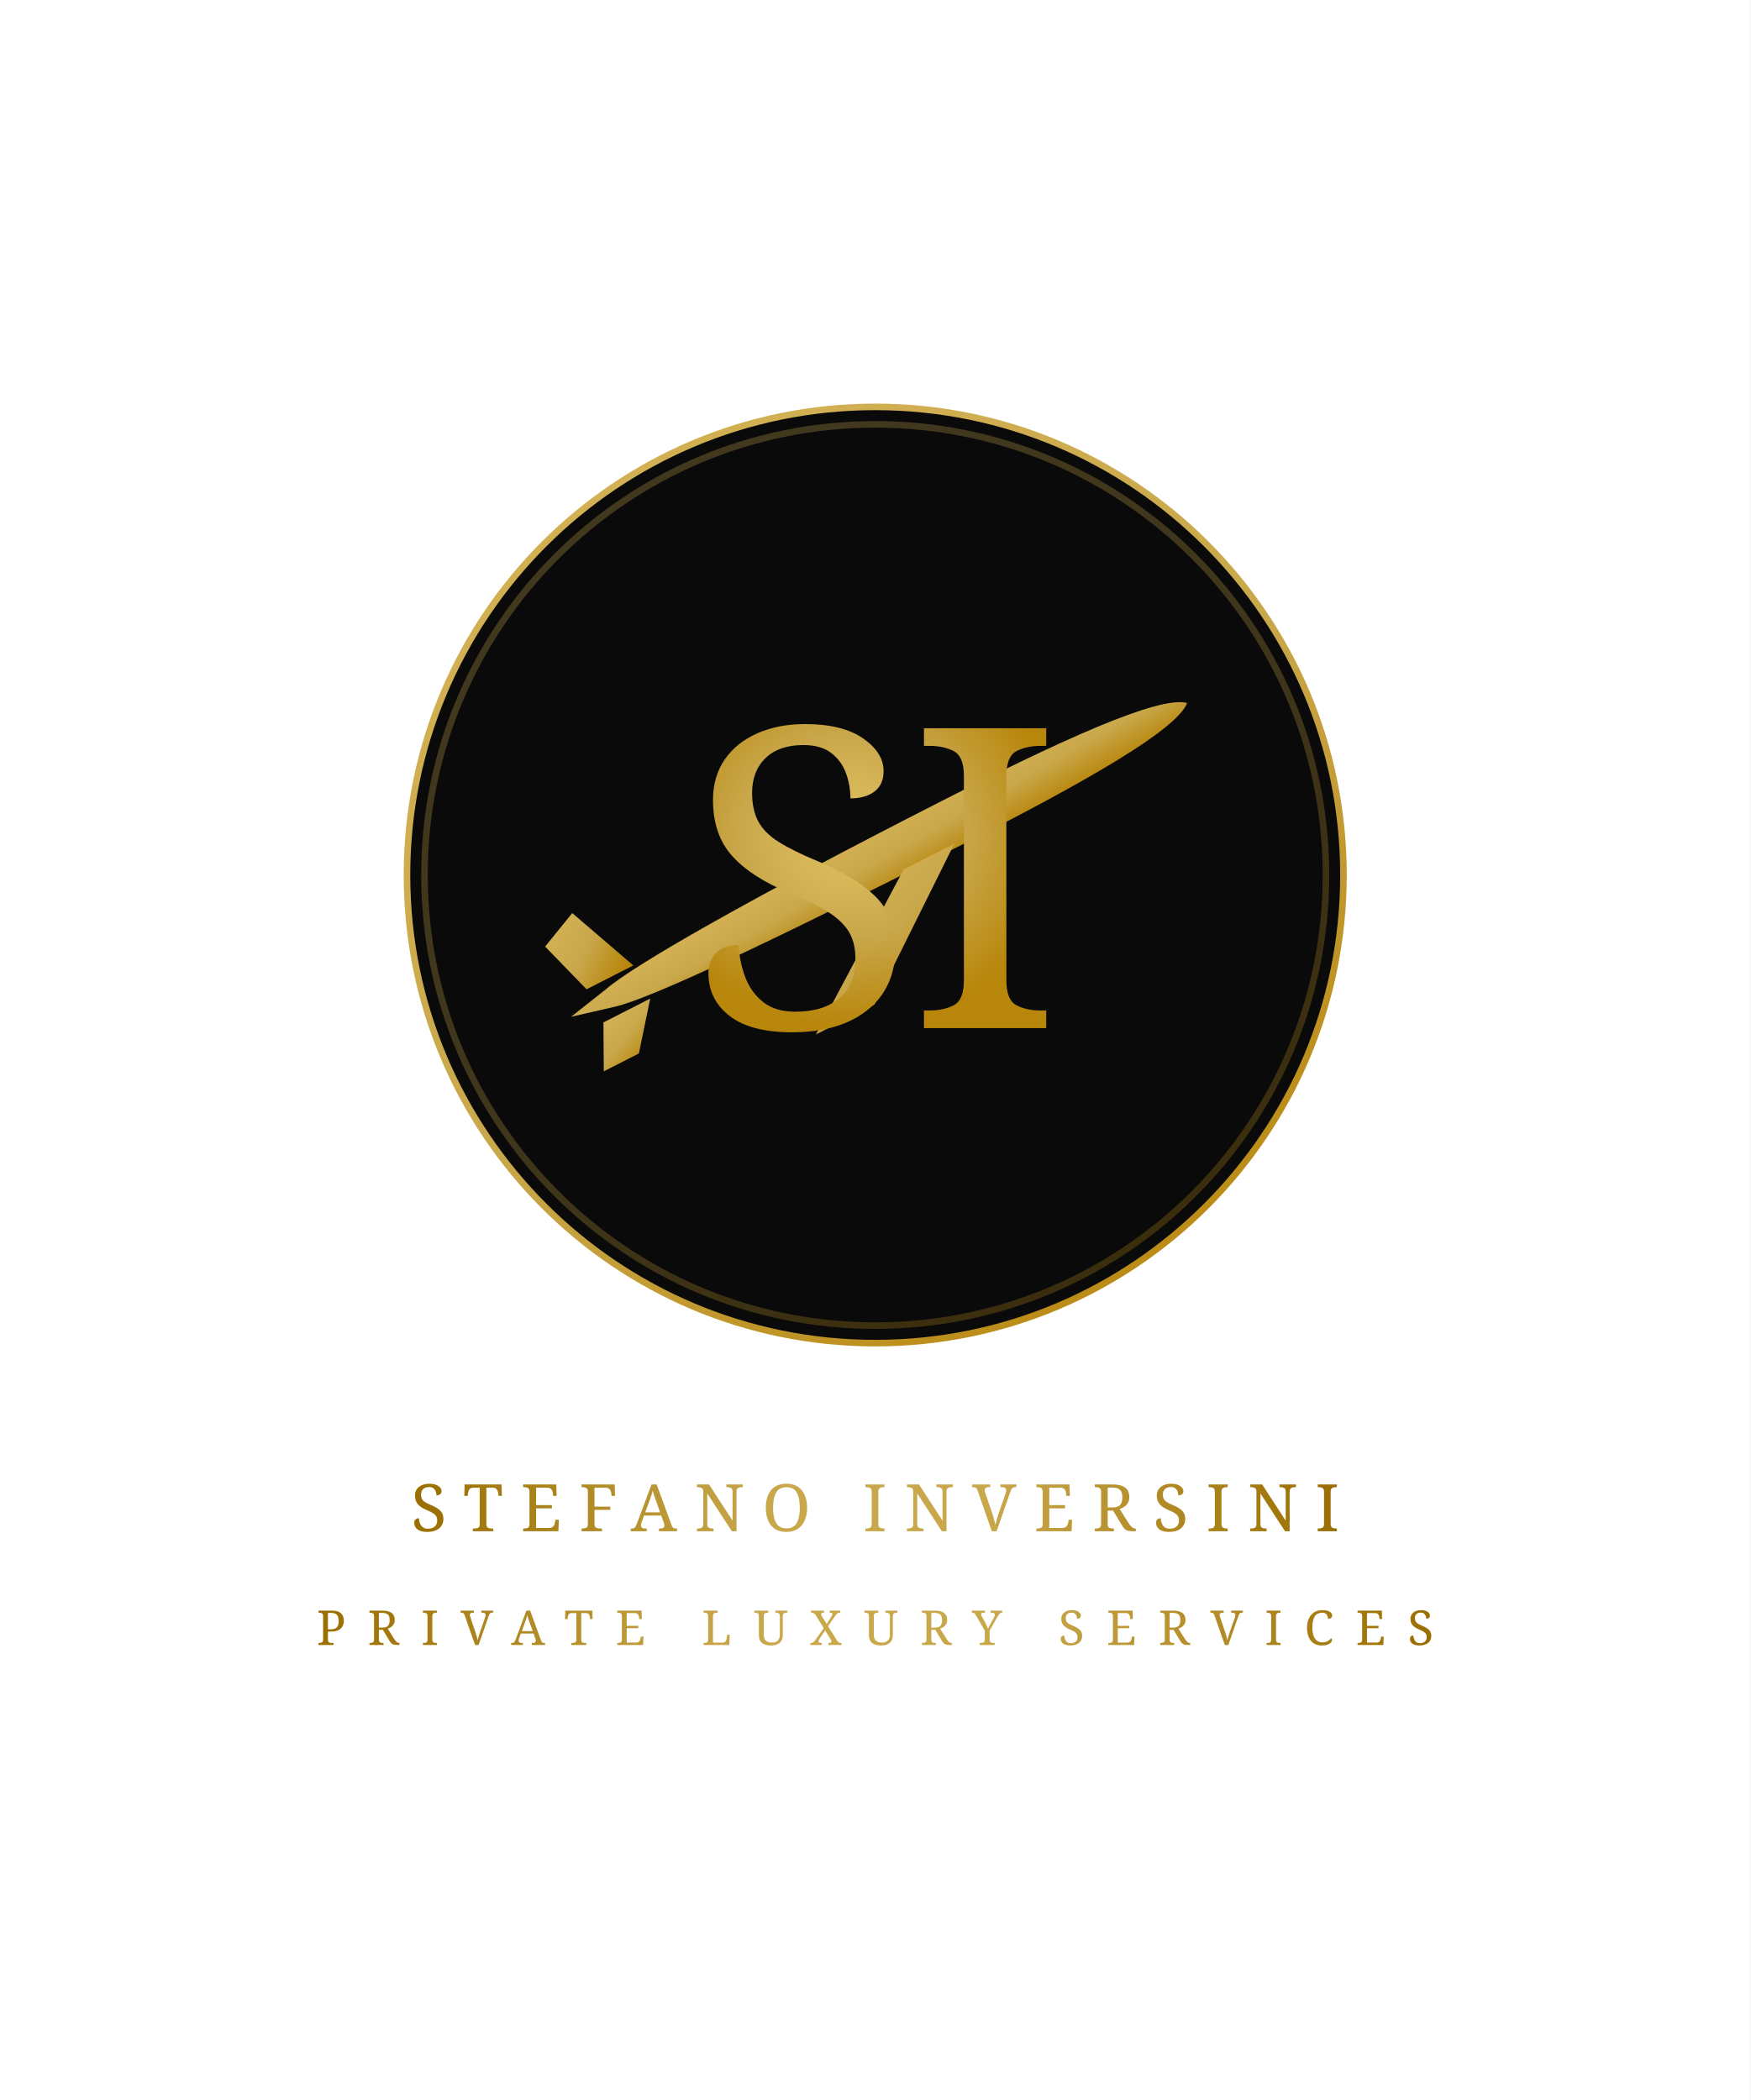
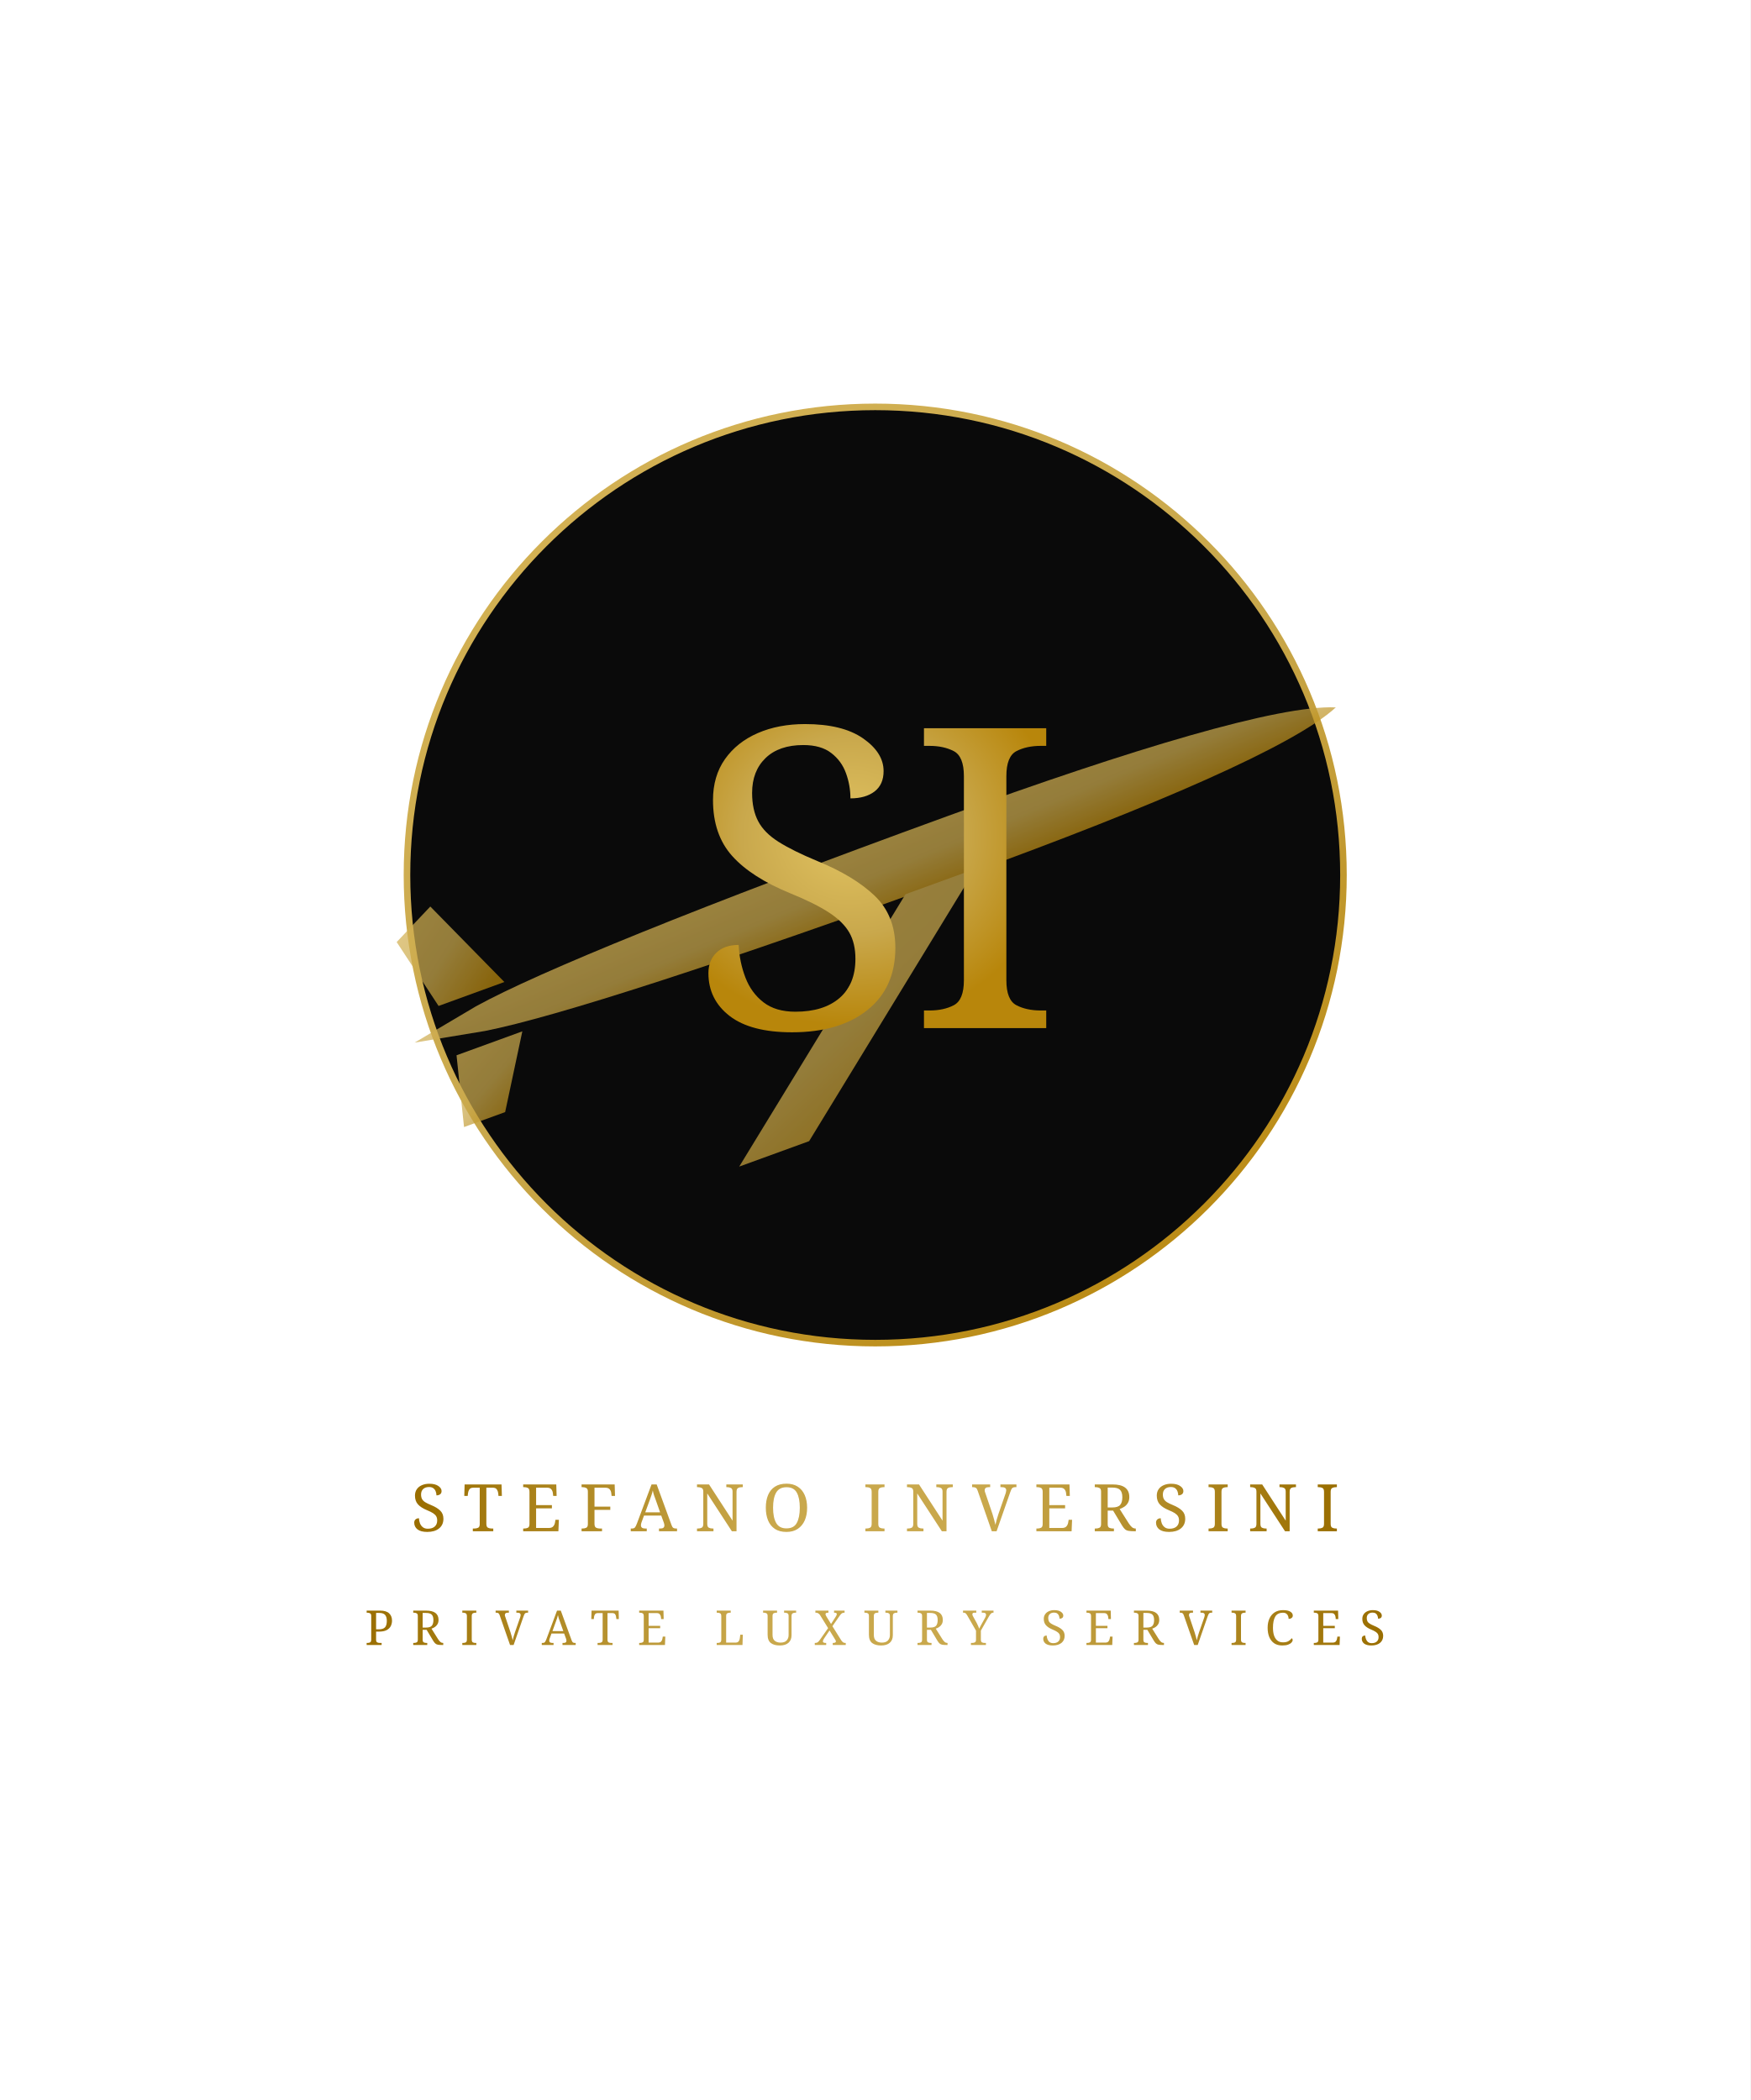
<svg xmlns="http://www.w3.org/2000/svg" viewBox="0 0 400 480" width="400" height="480">
  <defs>
    <linearGradient id="gDiagL" x1="15%" y1="0%" x2="85%" y2="100%">
      <stop offset="0%" stop-color="#D4B254" />
      <stop offset="50%" stop-color="#C9A84C" />
      <stop offset="100%" stop-color="#B8860B" />
    </linearGradient>
    <linearGradient id="gHorzL" x1="0%" y1="0%" x2="100%" y2="0%">
      <stop offset="0%" stop-color="#9A6E00" />
      <stop offset="38%" stop-color="#C9A84C" />
      <stop offset="62%" stop-color="#C9A84C" />
      <stop offset="100%" stop-color="#9A6E00" />
    </linearGradient>
    <radialGradient id="gRadL" cx="42%" cy="36%" r="62%">
      <stop offset="0%" stop-color="#E2C462" />
      <stop offset="52%" stop-color="#C9A84C" />
      <stop offset="100%" stop-color="#B8860B" />
    </radialGradient>
  </defs>
  <rect width="400" height="480" fill="#FFFFFF" />
  <circle cx="200" cy="200" r="107" fill="#0A0A0A" />
  <circle cx="200" cy="200" r="107" fill="none" stroke="url(#gDiagL)" stroke-width="1.5" />
-   <circle cx="200" cy="200" r="103" fill="none" stroke="url(#gDiagL)" stroke-width="1.5" opacity="0.28" />
-   <g transform="translate(200,197) rotate(-27)" fill="url(#gDiagL)">
-     <path d="M 80,0 C 75,-4.5 50,-5.5 20,-5.5 C -30,-5.5 -60,-4 -68,-2 L -78,0 L -68,2.5 C -60,4.5 -30,5.5 20,5.5 C 50,5.5 75,4.5 80,0 Z" />
-     <path d="M 18,4.5 L -15,29 L -30,29 L 5,4.5 Z" />
-     <path d="M -60,-4 L -67,-21 L -76,-17 L -72,-4 Z" />
-     <path d="M -60,4.5 L -68,14.5 L -77,14.5 L -72,4.5 Z" />
+   <g transform="translate(200,200) rotate(-20)" fill="url(#gDiagL)" opacity="0.72">
+     <path d="M 112,0 C 100,-5 65,-7 20,-7 C -40,-7 -80,-5.5 -96,-3 L -112,0 L -96,3 C -80,5.5 -40,7 20,7 C 65,7 100,5 112,0 Z" />
+     <path d="M 22,6.5 L -35,52 L -52,52 L 5,6.5 Z" />
+     <path d="M -88,-6 L -98,-28 L -108,-23 L -104,-6 Z" />
+     <path d="M -88,6 L -98,22 L -108,22 L -104,6 Z" />
  </g>
  <text x="200" y="235" font-family="Didot, 'Bodoni MT', 'Playfair Display', Georgia, serif" font-size="96" font-weight="400" text-anchor="middle" fill="url(#gRadL)" letter-spacing="-2">SI</text>
  <line x1="90" y1="326" x2="310" y2="326" stroke="url(#gHorzL)" stroke-width="1.5" opacity="0.5" />
  <text x="200" y="350" font-family="Didot, 'Bodoni MT', 'Playfair Display', Georgia, serif" font-size="15" font-weight="400" text-anchor="middle" fill="url(#gHorzL)" letter-spacing="4">STEFANO INVERSINI</text>
-   <line x1="26" y1="372" x2="72" y2="372" stroke="url(#gHorzL)" stroke-width="1.5" />
-   <text x="200" y="376" font-family="Didot, 'Bodoni MT', 'Playfair Display', Georgia, serif" font-size="11" font-weight="300" text-anchor="middle" fill="url(#gHorzL)" letter-spacing="5">PRIVATE LUXURY SERVICES</text>
-   <line x1="328" y1="372" x2="374" y2="372" stroke="url(#gHorzL)" stroke-width="1.5" />
+   <line x1="12" y1="372" x2="78" y2="372" stroke="url(#gHorzL)" stroke-width="1.5" />
+   <text x="200" y="376" font-family="Didot, 'Bodoni MT', 'Playfair Display', Georgia, serif" font-size="11" font-weight="300" text-anchor="middle" fill="url(#gHorzL)" letter-spacing="4">PRIVATE LUXURY SERVICES</text>
+   <line x1="322" y1="372" x2="388" y2="372" stroke="url(#gHorzL)" stroke-width="1.5" />
</svg>
